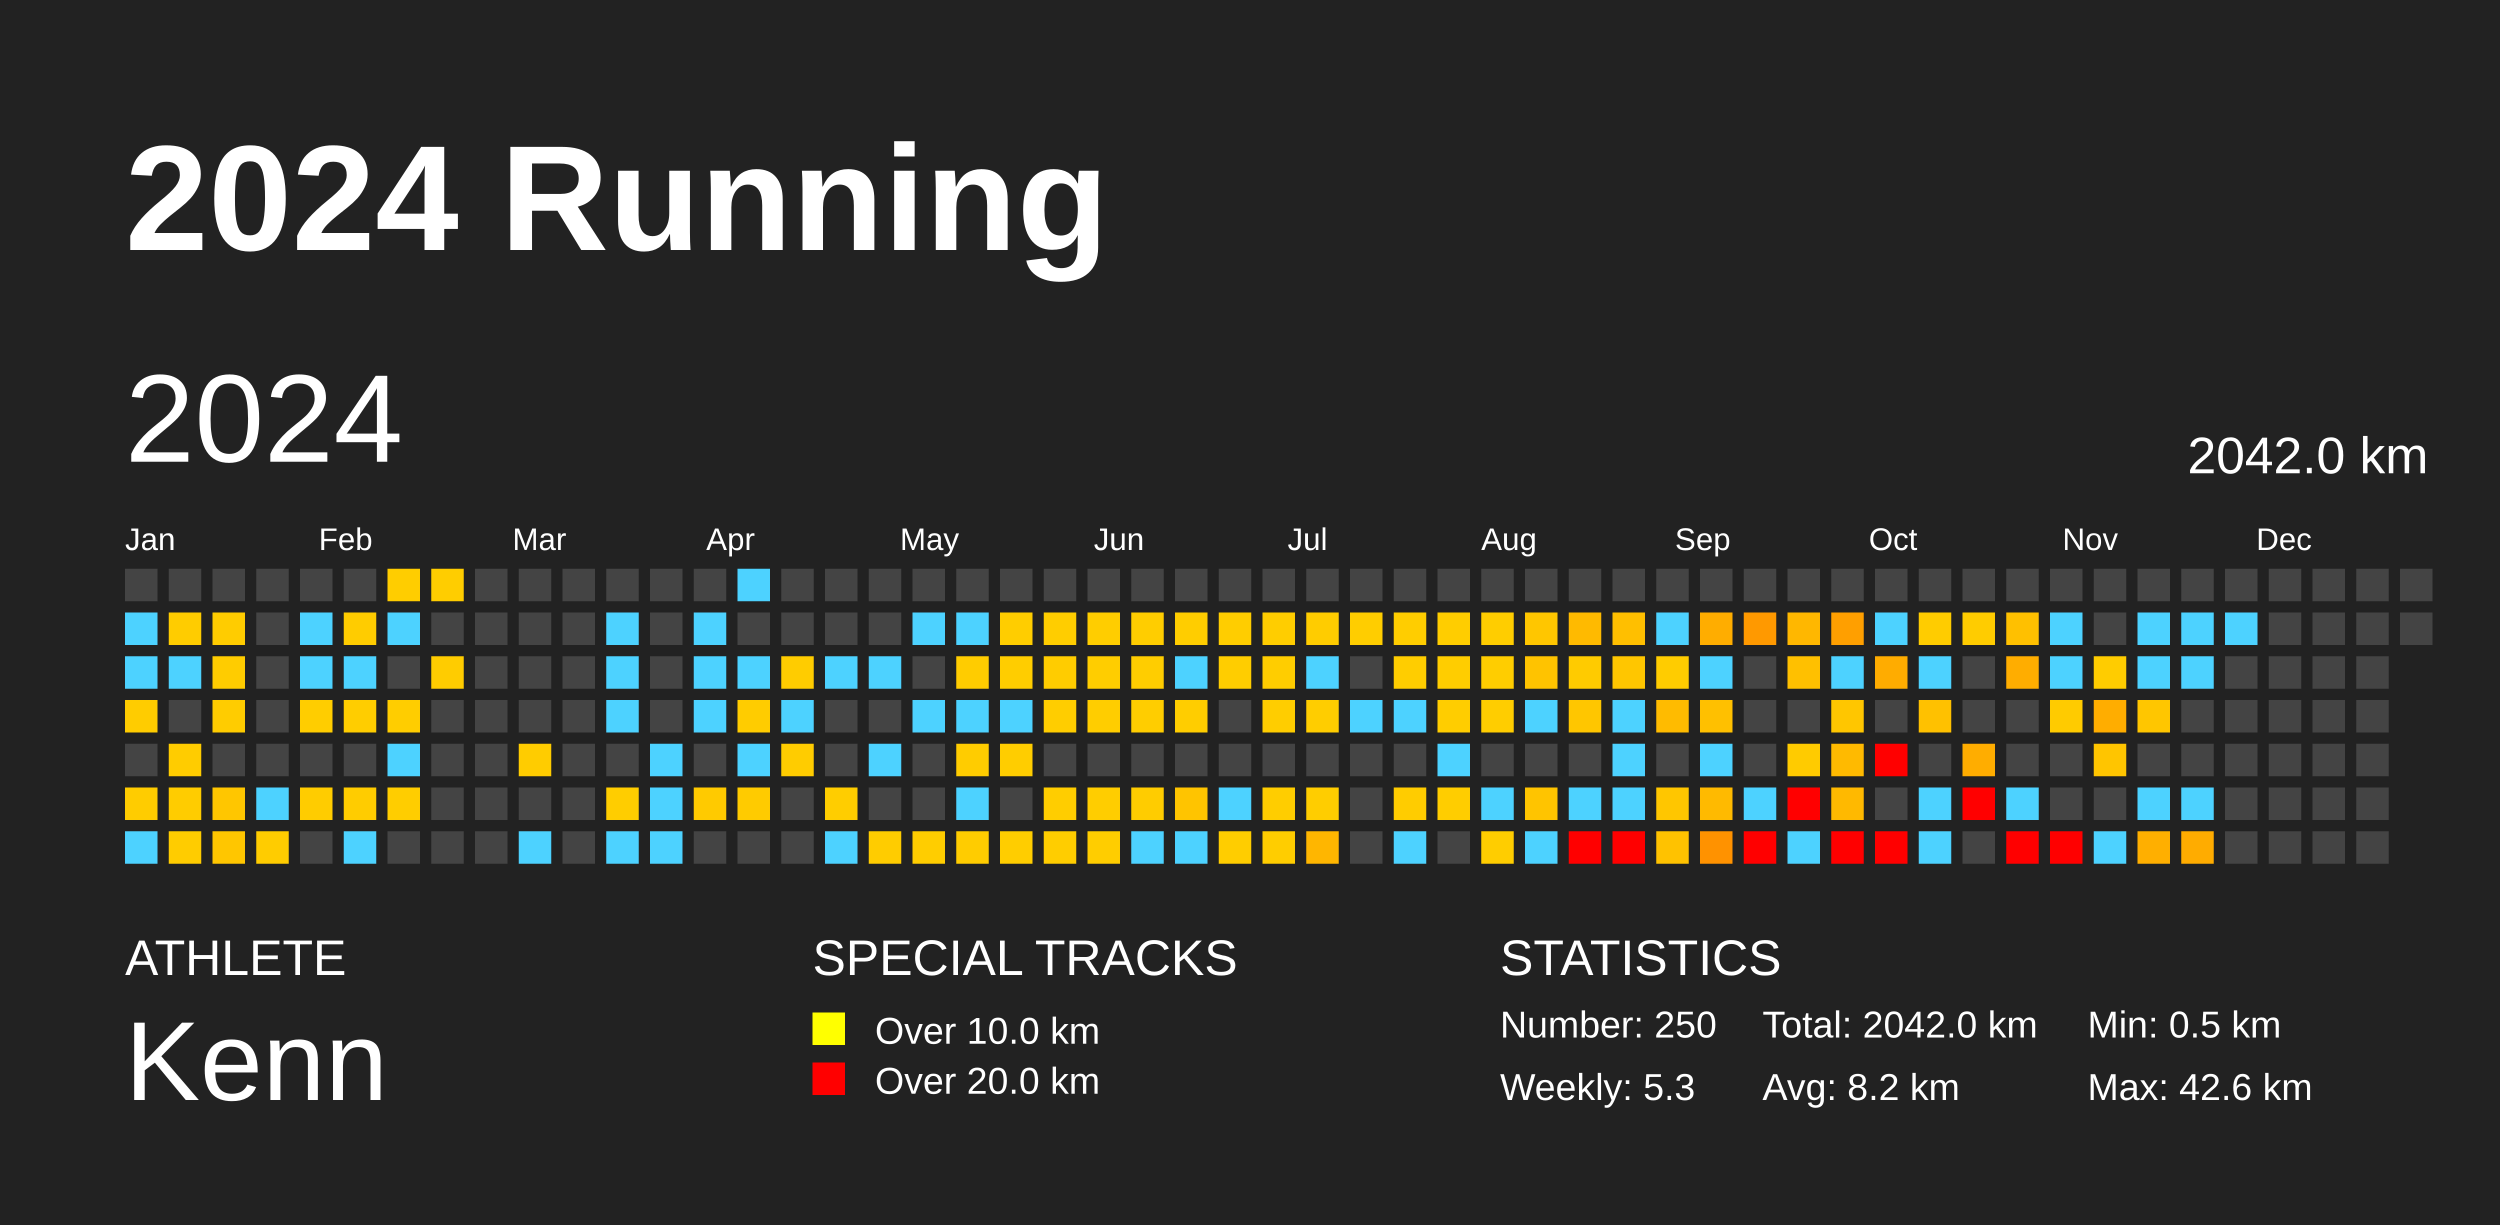
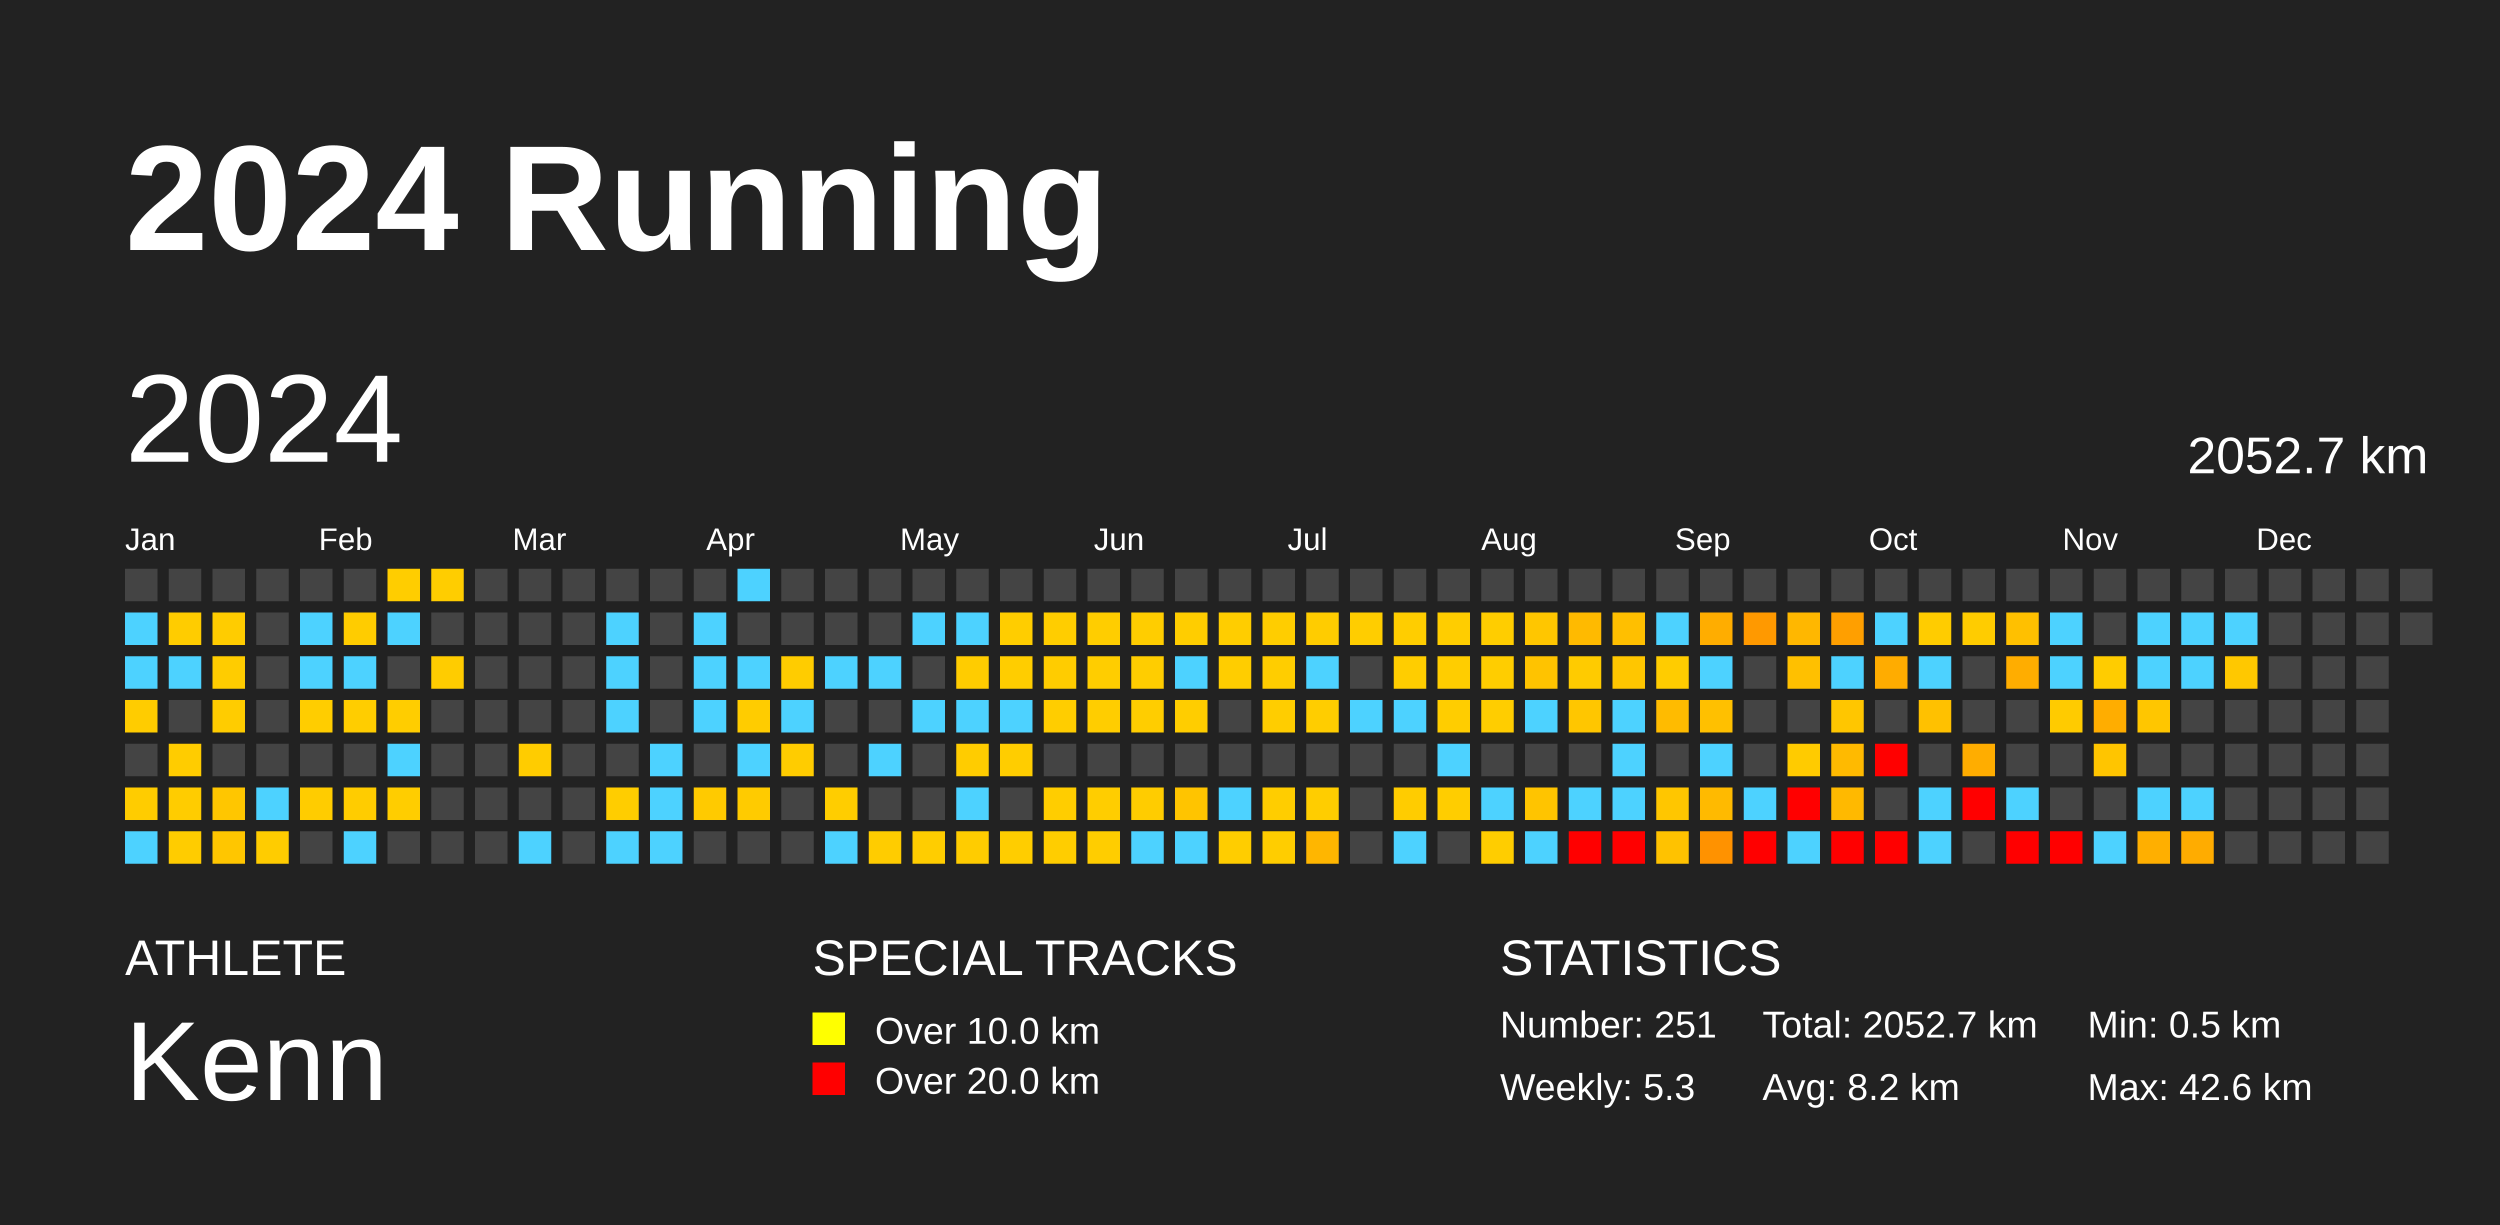
<svg xmlns="http://www.w3.org/2000/svg" baseProfile="full" height="98mm" version="1.1" viewBox="0,0,200,98" width="200mm">
  <defs />
  <rect fill="#222222" height="98" width="200" x="0" y="0" />
  <text fill="#FFFFFF" style="font-size:12px; font-family:Arial; font-weight:bold;" x="10" y="20">2024 Running</text>
  <text fill="#FFFFFF" style="font-size:4px; font-family:Arial" x="10" y="78">ATHLETE</text>
  <text fill="#FFFFFF" style="font-size:9px; font-family:Arial" x="10" y="88">Kenn</text>
  <text fill="#FFFFFF" style="font-size:4px; font-family:Arial" x="65" y="78">SPECIAL TRACKS</text>
  <rect fill="yellow" height="2.6" width="2.6" x="65" y="81" />
  <text fill="#FFFFFF" style="font-size:3px; font-family:Arial" x="70" y="83.5">Over 10.0 km</text>
  <rect fill="red" height="2.6" width="2.6" x="65" y="85" />
  <text fill="#FFFFFF" style="font-size:3px; font-family:Arial" x="70" y="87.5">Over 20.0 km</text>
  <text fill="#FFFFFF" style="font-size:4px; font-family:Arial" x="120" y="78">STATISTICS</text>
-   <text fill="#FFFFFF" style="font-size:3px; font-family:Arial" x="120" y="83">Number: 250</text>
+   <text fill="#FFFFFF" style="font-size:3px; font-family:Arial" x="120" y="83">Number: 251</text>
  <text fill="#FFFFFF" style="font-size:3px; font-family:Arial" x="120" y="88">Weekly: 5.3</text>
-   <text fill="#FFFFFF" style="font-size:3px; font-family:Arial" x="141" y="83">Total: 2042.0 km</text>
+   <text fill="#FFFFFF" style="font-size:3px; font-family:Arial" x="141" y="83">Total: 2052.7 km</text>
  <text fill="#FFFFFF" style="font-size:3px; font-family:Arial" x="141" y="88">Avg: 8.2 km</text>
  <text fill="#FFFFFF" style="font-size:3px; font-family:Arial" x="167" y="83">Min: 0.5 km</text>
  <text fill="#FFFFFF" style="font-size:3px; font-family:Arial" x="167" y="88">Max: 42.6 km</text>
  <text dominant-baseline="hanging" fill="#FFFFFF" style="font-size:10.0px; font-family:Arial;" x="10" y="30">2024</text>
-   <text dominant-baseline="hanging" fill="#FFFFFF" style="font-size:4.125px; font-family:Arial;" x="175" y="35">2042.0 km</text>
+   <text dominant-baseline="hanging" fill="#FFFFFF" style="font-size:4.125px; font-family:Arial;" x="175" y="35">2052.7 km</text>
  <text fill="#FFFFFF" style="font-size:2.5px; font-family:Arial" x="10.0" y="44">Jan</text>
  <text fill="#FFFFFF" style="font-size:2.5px; font-family:Arial" x="25.5" y="44">Feb</text>
  <text fill="#FFFFFF" style="font-size:2.5px; font-family:Arial" x="41.0" y="44">Mar</text>
  <text fill="#FFFFFF" style="font-size:2.5px; font-family:Arial" x="56.5" y="44">Apr</text>
  <text fill="#FFFFFF" style="font-size:2.5px; font-family:Arial" x="72.0" y="44">May</text>
  <text fill="#FFFFFF" style="font-size:2.5px; font-family:Arial" x="87.5" y="44">Jun</text>
  <text fill="#FFFFFF" style="font-size:2.5px; font-family:Arial" x="103.0" y="44">Jul</text>
  <text fill="#FFFFFF" style="font-size:2.5px; font-family:Arial" x="118.5" y="44">Aug</text>
  <text fill="#FFFFFF" style="font-size:2.5px; font-family:Arial" x="134.0" y="44">Sep</text>
  <text fill="#FFFFFF" style="font-size:2.5px; font-family:Arial" x="149.5" y="44">Oct</text>
  <text fill="#FFFFFF" style="font-size:2.5px; font-family:Arial" x="165.0" y="44">Nov</text>
  <text fill="#FFFFFF" style="font-size:2.5px; font-family:Arial" x="180.5" y="44">Dec</text>
  <rect fill="#444444" height="2.6" width="2.6" x="10.0" y="45.5" />
  <rect fill="#4dd2ff" height="2.6" width="2.6" x="10.0" y="49.0" />
  <rect fill="#4dd2ff" height="2.6" width="2.6" x="10.0" y="52.5" />
  <rect fill="#ffcc00" height="2.6" width="2.6" x="10.0" y="56.0" />
  <rect fill="#444444" height="2.6" width="2.6" x="10.0" y="59.5" />
  <rect fill="#ffcc00" height="2.6" width="2.6" x="10.0" y="63.0" />
  <rect fill="#4dd2ff" height="2.6" width="2.6" x="10.0" y="66.5" />
  <rect fill="#444444" height="2.6" width="2.6" x="13.5" y="45.5" />
  <rect fill="#ffcc00" height="2.6" width="2.6" x="13.5" y="49.0" />
  <rect fill="#4dd2ff" height="2.6" width="2.6" x="13.5" y="52.5" />
  <rect fill="#444444" height="2.6" width="2.6" x="13.5" y="56.0" />
  <rect fill="#ffcc00" height="2.6" width="2.6" x="13.5" y="59.5" />
  <rect fill="#ffcc00" height="2.6" width="2.6" x="13.5" y="63.0" />
  <rect fill="#ffcc00" height="2.6" width="2.6" x="13.5" y="66.5" />
  <rect fill="#444444" height="2.6" width="2.6" x="17.0" y="45.5" />
  <rect fill="#ffcc00" height="2.6" width="2.6" x="17.0" y="49.0" />
  <rect fill="#ffcc00" height="2.6" width="2.6" x="17.0" y="52.5" />
  <rect fill="#ffcc00" height="2.6" width="2.6" x="17.0" y="56.0" />
  <rect fill="#444444" height="2.6" width="2.6" x="17.0" y="59.5" />
  <rect fill="#ffc600" height="2.6" width="2.6" x="17.0" y="63.0" />
  <rect fill="#ffc600" height="2.6" width="2.6" x="17.0" y="66.5" />
  <rect fill="#444444" height="2.6" width="2.6" x="20.5" y="45.5" />
  <rect fill="#444444" height="2.6" width="2.6" x="20.5" y="49.0" />
  <rect fill="#444444" height="2.6" width="2.6" x="20.5" y="52.5" />
  <rect fill="#444444" height="2.6" width="2.6" x="20.5" y="56.0" />
  <rect fill="#444444" height="2.6" width="2.6" x="20.5" y="59.5" />
  <rect fill="#4dd2ff" height="2.6" width="2.6" x="20.5" y="63.0" />
  <rect fill="#ffcc00" height="2.6" width="2.6" x="20.5" y="66.5" />
  <rect fill="#444444" height="2.6" width="2.6" x="24.0" y="45.5" />
  <rect fill="#4dd2ff" height="2.6" width="2.6" x="24.0" y="49.0" />
  <rect fill="#4dd2ff" height="2.6" width="2.6" x="24.0" y="52.5" />
  <rect fill="#ffcd00" height="2.6" width="2.6" x="24.0" y="56.0" />
  <rect fill="#444444" height="2.6" width="2.6" x="24.0" y="59.5" />
  <rect fill="#ffcc00" height="2.6" width="2.6" x="24.0" y="63.0" />
  <rect fill="#444444" height="2.6" width="2.6" x="24.0" y="66.5" />
  <rect fill="#444444" height="2.6" width="2.6" x="27.5" y="45.5" />
  <rect fill="#ffcc00" height="2.6" width="2.6" x="27.5" y="49.0" />
  <rect fill="#4dd2ff" height="2.6" width="2.6" x="27.5" y="52.5" />
  <rect fill="#ffcd00" height="2.6" width="2.6" x="27.5" y="56.0" />
  <rect fill="#444444" height="2.6" width="2.6" x="27.5" y="59.5" />
  <rect fill="#ffcc00" height="2.6" width="2.6" x="27.5" y="63.0" />
  <rect fill="#4dd2ff" height="2.6" width="2.6" x="27.5" y="66.5" />
  <rect fill="#ffcd00" height="2.6" width="2.6" x="31.0" y="45.5" />
  <rect fill="#4dd2ff" height="2.6" width="2.6" x="31.0" y="49.0" />
  <rect fill="#444444" height="2.6" width="2.6" x="31.0" y="52.5" />
  <rect fill="#ffcd00" height="2.6" width="2.6" x="31.0" y="56.0" />
  <rect fill="#4dd2ff" height="2.6" width="2.6" x="31.0" y="59.5" />
  <rect fill="#ffcd00" height="2.6" width="2.6" x="31.0" y="63.0" />
  <rect fill="#444444" height="2.6" width="2.6" x="31.0" y="66.5" />
  <rect fill="#ffcd00" height="2.6" width="2.6" x="34.5" y="45.5" />
  <rect fill="#444444" height="2.6" width="2.6" x="34.5" y="49.0" />
  <rect fill="#ffcc00" height="2.6" width="2.6" x="34.5" y="52.5" />
  <rect fill="#444444" height="2.6" width="2.6" x="34.5" y="56.0" />
  <rect fill="#444444" height="2.6" width="2.6" x="34.5" y="59.5" />
  <rect fill="#444444" height="2.6" width="2.6" x="34.5" y="63.0" />
  <rect fill="#444444" height="2.6" width="2.6" x="34.5" y="66.5" />
  <rect fill="#444444" height="2.6" width="2.6" x="38.0" y="45.5" />
  <rect fill="#444444" height="2.6" width="2.6" x="38.0" y="49.0" />
  <rect fill="#444444" height="2.6" width="2.6" x="38.0" y="52.5" />
  <rect fill="#444444" height="2.6" width="2.6" x="38.0" y="56.0" />
  <rect fill="#444444" height="2.6" width="2.6" x="38.0" y="59.5" />
  <rect fill="#444444" height="2.6" width="2.6" x="38.0" y="63.0" />
  <rect fill="#444444" height="2.6" width="2.6" x="38.0" y="66.5" />
  <rect fill="#444444" height="2.6" width="2.6" x="41.5" y="45.5" />
  <rect fill="#444444" height="2.6" width="2.6" x="41.5" y="49.0" />
  <rect fill="#444444" height="2.6" width="2.6" x="41.5" y="52.5" />
  <rect fill="#444444" height="2.6" width="2.6" x="41.5" y="56.0" />
  <rect fill="#ffcc00" height="2.6" width="2.6" x="41.5" y="59.5" />
  <rect fill="#444444" height="2.6" width="2.6" x="41.5" y="63.0" />
  <rect fill="#4dd2ff" height="2.6" width="2.6" x="41.5" y="66.5" />
  <rect fill="#444444" height="2.6" width="2.6" x="45.0" y="45.5" />
  <rect fill="#444444" height="2.6" width="2.6" x="45.0" y="49.0" />
  <rect fill="#444444" height="2.6" width="2.6" x="45.0" y="52.5" />
  <rect fill="#444444" height="2.6" width="2.6" x="45.0" y="56.0" />
  <rect fill="#444444" height="2.6" width="2.6" x="45.0" y="59.5" />
  <rect fill="#444444" height="2.6" width="2.6" x="45.0" y="63.0" />
  <rect fill="#444444" height="2.6" width="2.6" x="45.0" y="66.5" />
  <rect fill="#444444" height="2.6" width="2.6" x="48.5" y="45.5" />
  <rect fill="#4dd2ff" height="2.6" width="2.6" x="48.5" y="49.0" />
  <rect fill="#4dd2ff" height="2.6" width="2.6" x="48.5" y="52.5" />
  <rect fill="#4dd2ff" height="2.6" width="2.6" x="48.5" y="56.0" />
  <rect fill="#444444" height="2.6" width="2.6" x="48.5" y="59.5" />
  <rect fill="#ffcd00" height="2.6" width="2.6" x="48.5" y="63.0" />
  <rect fill="#4dd2ff" height="2.6" width="2.6" x="48.5" y="66.5" />
  <rect fill="#444444" height="2.6" width="2.6" x="52.0" y="45.5" />
  <rect fill="#444444" height="2.6" width="2.6" x="52.0" y="49.0" />
  <rect fill="#444444" height="2.6" width="2.6" x="52.0" y="52.5" />
  <rect fill="#444444" height="2.6" width="2.6" x="52.0" y="56.0" />
  <rect fill="#4dd2ff" height="2.6" width="2.6" x="52.0" y="59.5" />
  <rect fill="#4dd2ff" height="2.6" width="2.6" x="52.0" y="63.0" />
  <rect fill="#4dd2ff" height="2.6" width="2.6" x="52.0" y="66.5" />
  <rect fill="#444444" height="2.6" width="2.6" x="55.5" y="45.5" />
  <rect fill="#4dd2ff" height="2.6" width="2.6" x="55.5" y="49.0" />
  <rect fill="#4dd2ff" height="2.6" width="2.6" x="55.5" y="52.5" />
  <rect fill="#4dd2ff" height="2.6" width="2.6" x="55.5" y="56.0" />
  <rect fill="#444444" height="2.6" width="2.6" x="55.5" y="59.5" />
  <rect fill="#ffca00" height="2.6" width="2.6" x="55.5" y="63.0" />
  <rect fill="#444444" height="2.6" width="2.6" x="55.5" y="66.5" />
  <rect fill="#4dd2ff" height="2.6" width="2.6" x="59.0" y="45.5" />
  <rect fill="#444444" height="2.6" width="2.6" x="59.0" y="49.0" />
  <rect fill="#4dd2ff" height="2.6" width="2.6" x="59.0" y="52.5" />
  <rect fill="#ffcc00" height="2.6" width="2.6" x="59.0" y="56.0" />
  <rect fill="#4dd2ff" height="2.6" width="2.6" x="59.0" y="59.5" />
  <rect fill="#ffcb00" height="2.6" width="2.6" x="59.0" y="63.0" />
  <rect fill="#444444" height="2.6" width="2.6" x="59.0" y="66.5" />
  <rect fill="#444444" height="2.6" width="2.6" x="62.5" y="45.5" />
  <rect fill="#444444" height="2.6" width="2.6" x="62.5" y="49.0" />
  <rect fill="#ffcc00" height="2.6" width="2.6" x="62.5" y="52.5" />
  <rect fill="#4dd2ff" height="2.6" width="2.6" x="62.5" y="56.0" />
  <rect fill="#ffcc00" height="2.6" width="2.6" x="62.5" y="59.5" />
  <rect fill="#444444" height="2.6" width="2.6" x="62.5" y="63.0" />
  <rect fill="#444444" height="2.6" width="2.6" x="62.5" y="66.5" />
  <rect fill="#444444" height="2.6" width="2.6" x="66.0" y="45.5" />
  <rect fill="#444444" height="2.6" width="2.6" x="66.0" y="49.0" />
  <rect fill="#4dd2ff" height="2.6" width="2.6" x="66.0" y="52.5" />
  <rect fill="#444444" height="2.6" width="2.6" x="66.0" y="56.0" />
  <rect fill="#444444" height="2.6" width="2.6" x="66.0" y="59.5" />
  <rect fill="#ffcd00" height="2.6" width="2.6" x="66.0" y="63.0" />
  <rect fill="#4dd2ff" height="2.6" width="2.6" x="66.0" y="66.5" />
  <rect fill="#444444" height="2.6" width="2.6" x="69.5" y="45.5" />
  <rect fill="#444444" height="2.6" width="2.6" x="69.5" y="49.0" />
  <rect fill="#4dd2ff" height="2.6" width="2.6" x="69.5" y="52.5" />
  <rect fill="#444444" height="2.6" width="2.6" x="69.5" y="56.0" />
  <rect fill="#4dd2ff" height="2.6" width="2.6" x="69.5" y="59.5" />
  <rect fill="#444444" height="2.6" width="2.6" x="69.5" y="63.0" />
  <rect fill="#ffcc00" height="2.6" width="2.6" x="69.5" y="66.5" />
  <rect fill="#444444" height="2.6" width="2.6" x="73.0" y="45.5" />
  <rect fill="#4dd2ff" height="2.6" width="2.6" x="73.0" y="49.0" />
  <rect fill="#444444" height="2.6" width="2.6" x="73.0" y="52.5" />
  <rect fill="#4dd2ff" height="2.6" width="2.6" x="73.0" y="56.0" />
  <rect fill="#444444" height="2.6" width="2.6" x="73.0" y="59.5" />
  <rect fill="#444444" height="2.6" width="2.6" x="73.0" y="63.0" />
  <rect fill="#ffcd00" height="2.6" width="2.6" x="73.0" y="66.5" />
  <rect fill="#444444" height="2.6" width="2.6" x="76.5" y="45.5" />
  <rect fill="#4dd2ff" height="2.6" width="2.6" x="76.5" y="49.0" />
  <rect fill="#ffcc00" height="2.6" width="2.6" x="76.5" y="52.5" />
  <rect fill="#4dd2ff" height="2.6" width="2.6" x="76.5" y="56.0" />
  <rect fill="#ffcc00" height="2.6" width="2.6" x="76.5" y="59.5" />
  <rect fill="#4dd2ff" height="2.6" width="2.6" x="76.5" y="63.0" />
  <rect fill="#ffcc00" height="2.6" width="2.6" x="76.5" y="66.5" />
  <rect fill="#444444" height="2.6" width="2.6" x="80.0" y="45.5" />
  <rect fill="#ffcd00" height="2.6" width="2.6" x="80.0" y="49.0" />
  <rect fill="#ffcd00" height="2.6" width="2.6" x="80.0" y="52.5" />
  <rect fill="#4dd2ff" height="2.6" width="2.6" x="80.0" y="56.0" />
  <rect fill="#ffcd00" height="2.6" width="2.6" x="80.0" y="59.5" />
  <rect fill="#444444" height="2.6" width="2.6" x="80.0" y="63.0" />
  <rect fill="#ffcd00" height="2.6" width="2.6" x="80.0" y="66.5" />
  <rect fill="#444444" height="2.6" width="2.6" x="83.5" y="45.5" />
  <rect fill="#ffcd00" height="2.6" width="2.6" x="83.5" y="49.0" />
  <rect fill="#ffcc00" height="2.6" width="2.6" x="83.5" y="52.5" />
  <rect fill="#ffcd00" height="2.6" width="2.6" x="83.5" y="56.0" />
  <rect fill="#444444" height="2.6" width="2.6" x="83.5" y="59.5" />
  <rect fill="#ffcd00" height="2.6" width="2.6" x="83.5" y="63.0" />
  <rect fill="#ffcd00" height="2.6" width="2.6" x="83.5" y="66.5" />
  <rect fill="#444444" height="2.6" width="2.6" x="87.0" y="45.5" />
  <rect fill="#ffcd00" height="2.6" width="2.6" x="87.0" y="49.0" />
  <rect fill="#ffcd00" height="2.6" width="2.6" x="87.0" y="52.5" />
  <rect fill="#ffcd00" height="2.6" width="2.6" x="87.0" y="56.0" />
  <rect fill="#444444" height="2.6" width="2.6" x="87.0" y="59.5" />
  <rect fill="#ffcd00" height="2.6" width="2.6" x="87.0" y="63.0" />
  <rect fill="#ffcd00" height="2.6" width="2.6" x="87.0" y="66.5" />
  <rect fill="#444444" height="2.6" width="2.6" x="90.5" y="45.5" />
  <rect fill="#ffcd00" height="2.6" width="2.6" x="90.5" y="49.0" />
  <rect fill="#ffcd00" height="2.6" width="2.6" x="90.5" y="52.5" />
  <rect fill="#ffcd00" height="2.6" width="2.6" x="90.5" y="56.0" />
  <rect fill="#444444" height="2.6" width="2.6" x="90.5" y="59.5" />
  <rect fill="#ffcc00" height="2.6" width="2.6" x="90.5" y="63.0" />
  <rect fill="#4dd2ff" height="2.6" width="2.6" x="90.5" y="66.5" />
  <rect fill="#444444" height="2.6" width="2.6" x="94.0" y="45.5" />
  <rect fill="#ffcd00" height="2.6" width="2.6" x="94.0" y="49.0" />
  <rect fill="#4dd2ff" height="2.6" width="2.6" x="94.0" y="52.5" />
  <rect fill="#ffcd00" height="2.6" width="2.6" x="94.0" y="56.0" />
  <rect fill="#444444" height="2.6" width="2.6" x="94.0" y="59.5" />
  <rect fill="#ffc400" height="2.6" width="2.6" x="94.0" y="63.0" />
  <rect fill="#4dd2ff" height="2.6" width="2.6" x="94.0" y="66.5" />
  <rect fill="#444444" height="2.6" width="2.6" x="97.5" y="45.5" />
  <rect fill="#ffcd00" height="2.6" width="2.6" x="97.5" y="49.0" />
  <rect fill="#ffcd00" height="2.6" width="2.6" x="97.5" y="52.5" />
  <rect fill="#444444" height="2.6" width="2.6" x="97.5" y="56.0" />
  <rect fill="#444444" height="2.6" width="2.6" x="97.5" y="59.5" />
  <rect fill="#4dd2ff" height="2.6" width="2.6" x="97.5" y="63.0" />
  <rect fill="#ffcd00" height="2.6" width="2.6" x="97.5" y="66.5" />
  <rect fill="#444444" height="2.6" width="2.6" x="101.0" y="45.5" />
  <rect fill="#ffcd00" height="2.6" width="2.6" x="101.0" y="49.0" />
  <rect fill="#ffcd00" height="2.6" width="2.6" x="101.0" y="52.5" />
  <rect fill="#ffcd00" height="2.6" width="2.6" x="101.0" y="56.0" />
  <rect fill="#444444" height="2.6" width="2.6" x="101.0" y="59.5" />
  <rect fill="#ffcd00" height="2.6" width="2.6" x="101.0" y="63.0" />
  <rect fill="#ffcd00" height="2.6" width="2.6" x="101.0" y="66.5" />
  <rect fill="#444444" height="2.6" width="2.6" x="104.5" y="45.5" />
  <rect fill="#ffcc00" height="2.6" width="2.6" x="104.5" y="49.0" />
  <rect fill="#4dd2ff" height="2.6" width="2.6" x="104.5" y="52.5" />
  <rect fill="#ffcd00" height="2.6" width="2.6" x="104.5" y="56.0" />
  <rect fill="#444444" height="2.6" width="2.6" x="104.5" y="59.5" />
  <rect fill="#ffcd00" height="2.6" width="2.6" x="104.5" y="63.0" />
  <rect fill="#ffb600" height="2.6" width="2.6" x="104.5" y="66.5" />
  <rect fill="#444444" height="2.6" width="2.6" x="108.0" y="45.5" />
  <rect fill="#ffcd00" height="2.6" width="2.6" x="108.0" y="49.0" />
  <rect fill="#444444" height="2.6" width="2.6" x="108.0" y="52.5" />
  <rect fill="#4dd2ff" height="2.6" width="2.6" x="108.0" y="56.0" />
  <rect fill="#444444" height="2.6" width="2.6" x="108.0" y="59.5" />
  <rect fill="#444444" height="2.6" width="2.6" x="108.0" y="63.0" />
  <rect fill="#444444" height="2.6" width="2.6" x="108.0" y="66.5" />
  <rect fill="#444444" height="2.6" width="2.6" x="111.5" y="45.5" />
  <rect fill="#ffcd00" height="2.6" width="2.6" x="111.5" y="49.0" />
  <rect fill="#ffcd00" height="2.6" width="2.6" x="111.5" y="52.5" />
  <rect fill="#4dd2ff" height="2.6" width="2.6" x="111.5" y="56.0" />
  <rect fill="#444444" height="2.6" width="2.6" x="111.5" y="59.5" />
  <rect fill="#ffcc00" height="2.6" width="2.6" x="111.5" y="63.0" />
  <rect fill="#4dd2ff" height="2.6" width="2.6" x="111.5" y="66.5" />
  <rect fill="#444444" height="2.6" width="2.6" x="115.0" y="45.5" />
  <rect fill="#ffcd00" height="2.6" width="2.6" x="115.0" y="49.0" />
  <rect fill="#ffcd00" height="2.6" width="2.6" x="115.0" y="52.5" />
  <rect fill="#ffcd00" height="2.6" width="2.6" x="115.0" y="56.0" />
  <rect fill="#4dd2ff" height="2.6" width="2.6" x="115.0" y="59.5" />
  <rect fill="#ffcd00" height="2.6" width="2.6" x="115.0" y="63.0" />
  <rect fill="#444444" height="2.6" width="2.6" x="115.0" y="66.5" />
  <rect fill="#444444" height="2.6" width="2.6" x="118.5" y="45.5" />
  <rect fill="#ffcd00" height="2.6" width="2.6" x="118.5" y="49.0" />
  <rect fill="#ffcd00" height="2.6" width="2.6" x="118.5" y="52.5" />
  <rect fill="#ffcd00" height="2.6" width="2.6" x="118.5" y="56.0" />
  <rect fill="#444444" height="2.6" width="2.6" x="118.5" y="59.5" />
  <rect fill="#4dd2ff" height="2.6" width="2.6" x="118.5" y="63.0" />
  <rect fill="#ffcd00" height="2.6" width="2.6" x="118.5" y="66.5" />
  <rect fill="#444444" height="2.6" width="2.6" x="122.0" y="45.5" />
  <rect fill="#ffc600" height="2.6" width="2.6" x="122.0" y="49.0" />
  <rect fill="#ffc300" height="2.6" width="2.6" x="122.0" y="52.5" />
  <rect fill="#4dd2ff" height="2.6" width="2.6" x="122.0" y="56.0" />
  <rect fill="#444444" height="2.6" width="2.6" x="122.0" y="59.5" />
  <rect fill="#ffc400" height="2.6" width="2.6" x="122.0" y="63.0" />
  <rect fill="#4dd2ff" height="2.6" width="2.6" x="122.0" y="66.5" />
  <rect fill="#444444" height="2.6" width="2.6" x="125.5" y="45.5" />
  <rect fill="#ffba00" height="2.6" width="2.6" x="125.5" y="49.0" />
  <rect fill="#ffcb00" height="2.6" width="2.6" x="125.5" y="52.5" />
  <rect fill="#ffc600" height="2.6" width="2.6" x="125.5" y="56.0" />
  <rect fill="#444444" height="2.6" width="2.6" x="125.5" y="59.5" />
  <rect fill="#4dd2ff" height="2.6" width="2.6" x="125.5" y="63.0" />
  <rect fill="red" height="2.6" width="2.6" x="125.5" y="66.5" />
  <rect fill="#444444" height="2.6" width="2.6" x="129.0" y="45.5" />
  <rect fill="#ffbf00" height="2.6" width="2.6" x="129.0" y="49.0" />
  <rect fill="#ffc600" height="2.6" width="2.6" x="129.0" y="52.5" />
  <rect fill="#4dd2ff" height="2.6" width="2.6" x="129.0" y="56.0" />
  <rect fill="#4dd2ff" height="2.6" width="2.6" x="129.0" y="59.5" />
  <rect fill="#4dd2ff" height="2.6" width="2.6" x="129.0" y="63.0" />
  <rect fill="red" height="2.6" width="2.6" x="129.0" y="66.5" />
  <rect fill="#444444" height="2.6" width="2.6" x="132.5" y="45.5" />
  <rect fill="#4dd2ff" height="2.6" width="2.6" x="132.5" y="49.0" />
  <rect fill="#ffcc00" height="2.6" width="2.6" x="132.5" y="52.5" />
  <rect fill="#ffbb00" height="2.6" width="2.6" x="132.5" y="56.0" />
  <rect fill="#444444" height="2.6" width="2.6" x="132.5" y="59.5" />
  <rect fill="#ffc600" height="2.6" width="2.6" x="132.5" y="63.0" />
  <rect fill="#ffc200" height="2.6" width="2.6" x="132.5" y="66.5" />
  <rect fill="#444444" height="2.6" width="2.6" x="136.0" y="45.5" />
  <rect fill="#ffad00" height="2.6" width="2.6" x="136.0" y="49.0" />
  <rect fill="#4dd2ff" height="2.6" width="2.6" x="136.0" y="52.5" />
  <rect fill="#ffc000" height="2.6" width="2.6" x="136.0" y="56.0" />
  <rect fill="#4dd2ff" height="2.6" width="2.6" x="136.0" y="59.5" />
  <rect fill="#ffba00" height="2.6" width="2.6" x="136.0" y="63.0" />
  <rect fill="#ff9200" height="2.6" width="2.6" x="136.0" y="66.5" />
  <rect fill="#444444" height="2.6" width="2.6" x="139.5" y="45.5" />
  <rect fill="#ff9900" height="2.6" width="2.6" x="139.5" y="49.0" />
  <rect fill="#444444" height="2.6" width="2.6" x="139.5" y="52.5" />
  <rect fill="#444444" height="2.6" width="2.6" x="139.5" y="56.0" />
  <rect fill="#444444" height="2.6" width="2.6" x="139.5" y="59.5" />
  <rect fill="#4dd2ff" height="2.6" width="2.6" x="139.5" y="63.0" />
  <rect fill="red" height="2.6" width="2.6" x="139.5" y="66.5" />
  <rect fill="#444444" height="2.6" width="2.6" x="143.0" y="45.5" />
  <rect fill="#ffb700" height="2.6" width="2.6" x="143.0" y="49.0" />
  <rect fill="#ffc000" height="2.6" width="2.6" x="143.0" y="52.5" />
  <rect fill="#444444" height="2.6" width="2.6" x="143.0" y="56.0" />
  <rect fill="#ffcb00" height="2.6" width="2.6" x="143.0" y="59.5" />
  <rect fill="red" height="2.6" width="2.6" x="143.0" y="63.0" />
  <rect fill="#4dd2ff" height="2.6" width="2.6" x="143.0" y="66.5" />
  <rect fill="#444444" height="2.6" width="2.6" x="146.5" y="45.5" />
  <rect fill="#ff9f00" height="2.6" width="2.6" x="146.5" y="49.0" />
  <rect fill="#4dd2ff" height="2.6" width="2.6" x="146.5" y="52.5" />
  <rect fill="#ffc600" height="2.6" width="2.6" x="146.5" y="56.0" />
  <rect fill="#ffba00" height="2.6" width="2.6" x="146.5" y="59.5" />
  <rect fill="#ffb900" height="2.6" width="2.6" x="146.5" y="63.0" />
  <rect fill="red" height="2.6" width="2.6" x="146.5" y="66.5" />
  <rect fill="#444444" height="2.6" width="2.6" x="150.0" y="45.5" />
  <rect fill="#4dd2ff" height="2.6" width="2.6" x="150.0" y="49.0" />
  <rect fill="#ffac00" height="2.6" width="2.6" x="150.0" y="52.5" />
  <rect fill="#444444" height="2.6" width="2.6" x="150.0" y="56.0" />
  <rect fill="red" height="2.6" width="2.6" x="150.0" y="59.5" />
  <rect fill="#444444" height="2.6" width="2.6" x="150.0" y="63.0" />
  <rect fill="red" height="2.6" width="2.6" x="150.0" y="66.5" />
  <rect fill="#444444" height="2.6" width="2.6" x="153.5" y="45.5" />
  <rect fill="#ffcc00" height="2.6" width="2.6" x="153.5" y="49.0" />
  <rect fill="#4dd2ff" height="2.6" width="2.6" x="153.5" y="52.5" />
  <rect fill="#ffc100" height="2.6" width="2.6" x="153.5" y="56.0" />
  <rect fill="#444444" height="2.6" width="2.6" x="153.5" y="59.5" />
  <rect fill="#4dd2ff" height="2.6" width="2.6" x="153.5" y="63.0" />
  <rect fill="#4dd2ff" height="2.6" width="2.6" x="153.5" y="66.5" />
  <rect fill="#444444" height="2.6" width="2.6" x="157.0" y="45.5" />
  <rect fill="#ffcc00" height="2.6" width="2.6" x="157.0" y="49.0" />
  <rect fill="#444444" height="2.6" width="2.6" x="157.0" y="52.5" />
  <rect fill="#444444" height="2.6" width="2.6" x="157.0" y="56.0" />
  <rect fill="#ffad00" height="2.6" width="2.6" x="157.0" y="59.5" />
  <rect fill="red" height="2.6" width="2.6" x="157.0" y="63.0" />
  <rect fill="#444444" height="2.6" width="2.6" x="157.0" y="66.5" />
  <rect fill="#444444" height="2.6" width="2.6" x="160.5" y="45.5" />
  <rect fill="#ffc000" height="2.6" width="2.6" x="160.5" y="49.0" />
  <rect fill="#ffad00" height="2.6" width="2.6" x="160.5" y="52.5" />
  <rect fill="#444444" height="2.6" width="2.6" x="160.5" y="56.0" />
  <rect fill="#444444" height="2.6" width="2.6" x="160.5" y="59.5" />
  <rect fill="#4dd2ff" height="2.6" width="2.6" x="160.5" y="63.0" />
  <rect fill="red" height="2.6" width="2.6" x="160.5" y="66.5" />
  <rect fill="#444444" height="2.6" width="2.6" x="164.0" y="45.5" />
  <rect fill="#4dd2ff" height="2.6" width="2.6" x="164.0" y="49.0" />
  <rect fill="#4dd2ff" height="2.6" width="2.6" x="164.0" y="52.5" />
  <rect fill="#ffcb00" height="2.6" width="2.6" x="164.0" y="56.0" />
  <rect fill="#444444" height="2.6" width="2.6" x="164.0" y="59.5" />
  <rect fill="#444444" height="2.6" width="2.6" x="164.0" y="63.0" />
  <rect fill="red" height="2.6" width="2.6" x="164.0" y="66.5" />
  <rect fill="#444444" height="2.6" width="2.6" x="167.5" y="45.5" />
  <rect fill="#444444" height="2.6" width="2.6" x="167.5" y="49.0" />
  <rect fill="#ffcc00" height="2.6" width="2.6" x="167.5" y="52.5" />
  <rect fill="#ffad00" height="2.6" width="2.6" x="167.5" y="56.0" />
  <rect fill="#ffc500" height="2.6" width="2.6" x="167.5" y="59.5" />
  <rect fill="#444444" height="2.6" width="2.6" x="167.5" y="63.0" />
  <rect fill="#4dd2ff" height="2.6" width="2.6" x="167.5" y="66.5" />
  <rect fill="#444444" height="2.6" width="2.6" x="171.0" y="45.5" />
  <rect fill="#4dd2ff" height="2.6" width="2.6" x="171.0" y="49.0" />
  <rect fill="#4dd2ff" height="2.6" width="2.6" x="171.0" y="52.5" />
  <rect fill="#ffc600" height="2.6" width="2.6" x="171.0" y="56.0" />
  <rect fill="#444444" height="2.6" width="2.6" x="171.0" y="59.5" />
  <rect fill="#4dd2ff" height="2.6" width="2.6" x="171.0" y="63.0" />
  <rect fill="#ffaf00" height="2.6" width="2.6" x="171.0" y="66.5" />
  <rect fill="#444444" height="2.6" width="2.6" x="174.5" y="45.5" />
  <rect fill="#4dd2ff" height="2.6" width="2.6" x="174.5" y="49.0" />
  <rect fill="#4dd2ff" height="2.6" width="2.6" x="174.5" y="52.5" />
  <rect fill="#444444" height="2.6" width="2.6" x="174.5" y="56.0" />
  <rect fill="#444444" height="2.6" width="2.6" x="174.5" y="59.5" />
  <rect fill="#4dd2ff" height="2.6" width="2.6" x="174.5" y="63.0" />
  <rect fill="#ffac00" height="2.6" width="2.6" x="174.5" y="66.5" />
  <rect fill="#444444" height="2.6" width="2.6" x="178.0" y="45.5" />
  <rect fill="#4dd2ff" height="2.6" width="2.6" x="178.0" y="49.0" />
-   <rect fill="#444444" height="2.6" width="2.6" x="178.0" y="52.5" />
+   <rect fill="#ffc800" height="2.6" width="2.6" x="178.0" y="52.5" />
  <rect fill="#444444" height="2.6" width="2.6" x="178.0" y="56.0" />
  <rect fill="#444444" height="2.6" width="2.6" x="178.0" y="59.5" />
  <rect fill="#444444" height="2.6" width="2.6" x="178.0" y="63.0" />
  <rect fill="#444444" height="2.6" width="2.6" x="178.0" y="66.5" />
  <rect fill="#444444" height="2.6" width="2.6" x="181.5" y="45.5" />
  <rect fill="#444444" height="2.6" width="2.6" x="181.5" y="49.0" />
  <rect fill="#444444" height="2.6" width="2.6" x="181.5" y="52.5" />
  <rect fill="#444444" height="2.6" width="2.6" x="181.5" y="56.0" />
  <rect fill="#444444" height="2.6" width="2.6" x="181.5" y="59.5" />
  <rect fill="#444444" height="2.6" width="2.6" x="181.5" y="63.0" />
  <rect fill="#444444" height="2.6" width="2.6" x="181.5" y="66.5" />
  <rect fill="#444444" height="2.6" width="2.6" x="185.0" y="45.5" />
  <rect fill="#444444" height="2.6" width="2.6" x="185.0" y="49.0" />
  <rect fill="#444444" height="2.6" width="2.6" x="185.0" y="52.5" />
  <rect fill="#444444" height="2.6" width="2.6" x="185.0" y="56.0" />
  <rect fill="#444444" height="2.6" width="2.6" x="185.0" y="59.5" />
  <rect fill="#444444" height="2.6" width="2.6" x="185.0" y="63.0" />
  <rect fill="#444444" height="2.6" width="2.6" x="185.0" y="66.5" />
  <rect fill="#444444" height="2.6" width="2.6" x="188.5" y="45.5" />
  <rect fill="#444444" height="2.6" width="2.6" x="188.5" y="49.0" />
  <rect fill="#444444" height="2.6" width="2.6" x="188.5" y="52.5" />
  <rect fill="#444444" height="2.6" width="2.6" x="188.5" y="56.0" />
  <rect fill="#444444" height="2.6" width="2.6" x="188.5" y="59.5" />
  <rect fill="#444444" height="2.6" width="2.6" x="188.5" y="63.0" />
  <rect fill="#444444" height="2.6" width="2.6" x="188.5" y="66.5" />
  <rect fill="#444444" height="2.6" width="2.6" x="192.0" y="45.5" />
  <rect fill="#444444" height="2.6" width="2.6" x="192.0" y="49.0" />
</svg>
